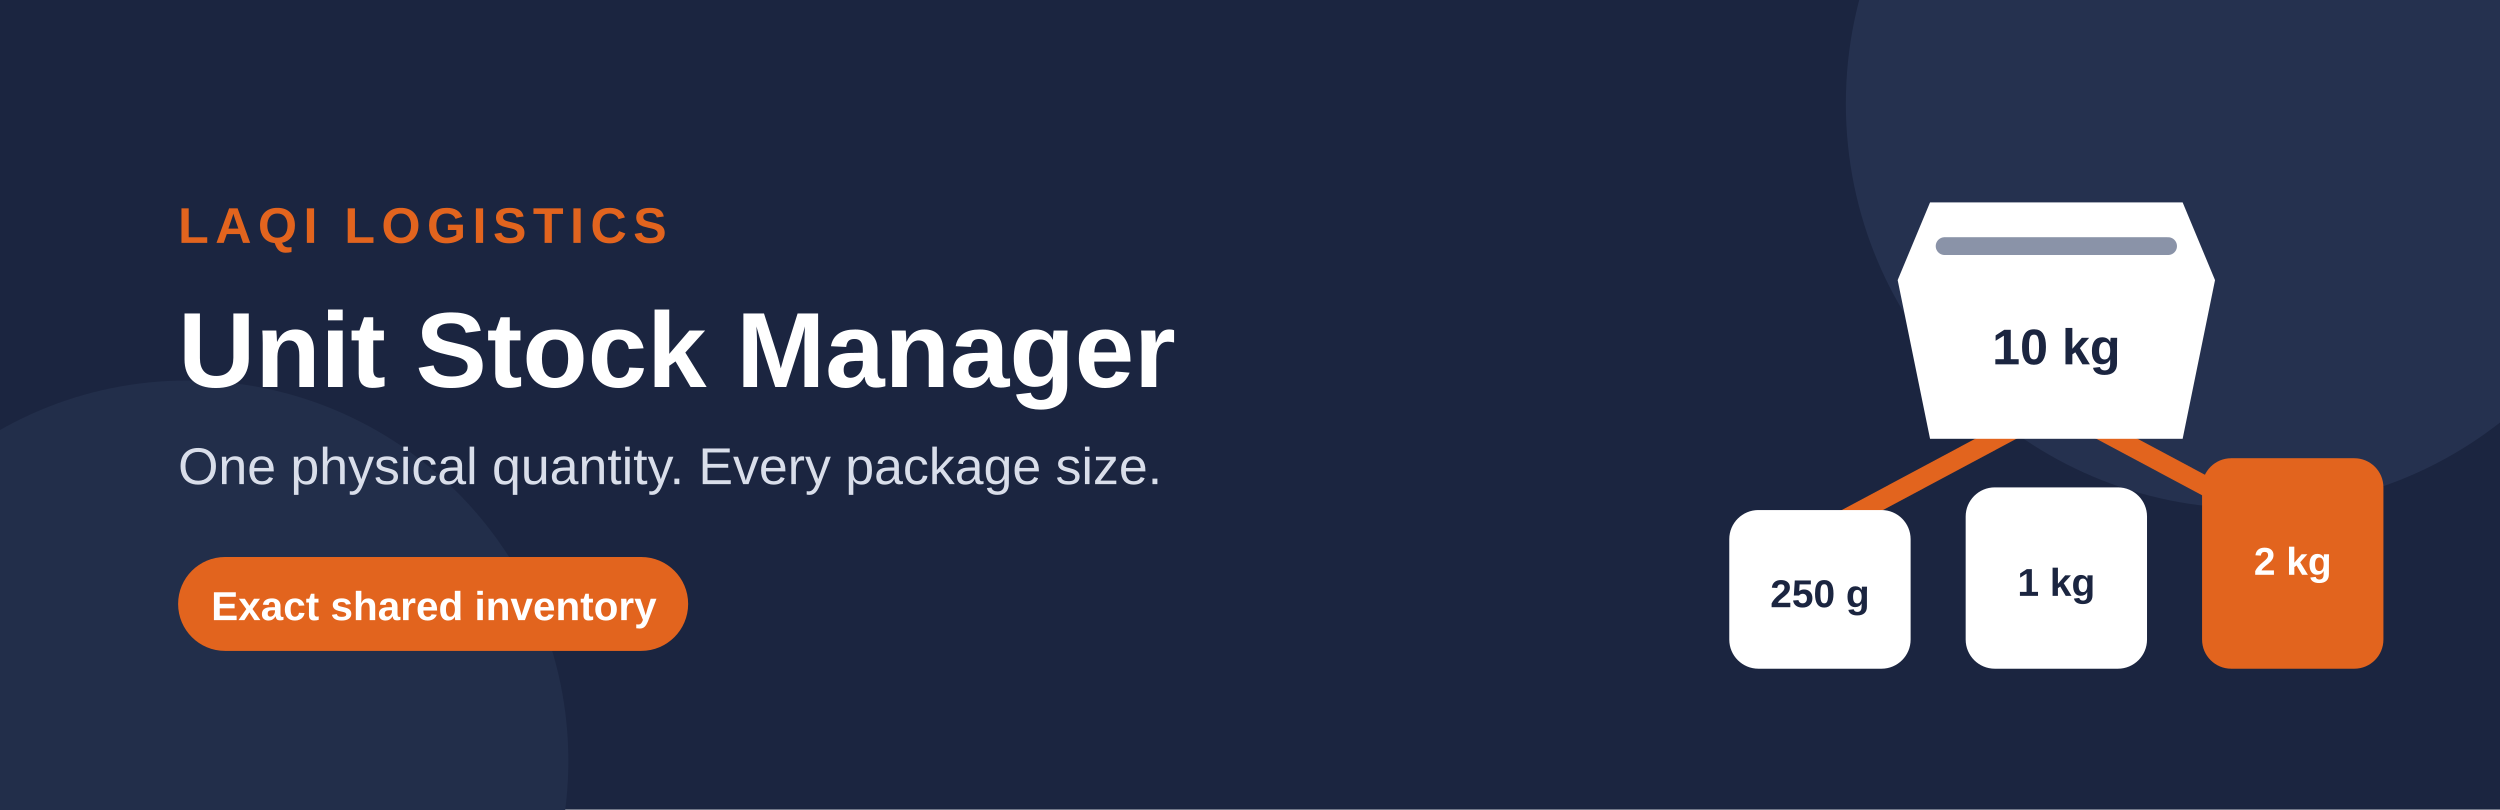
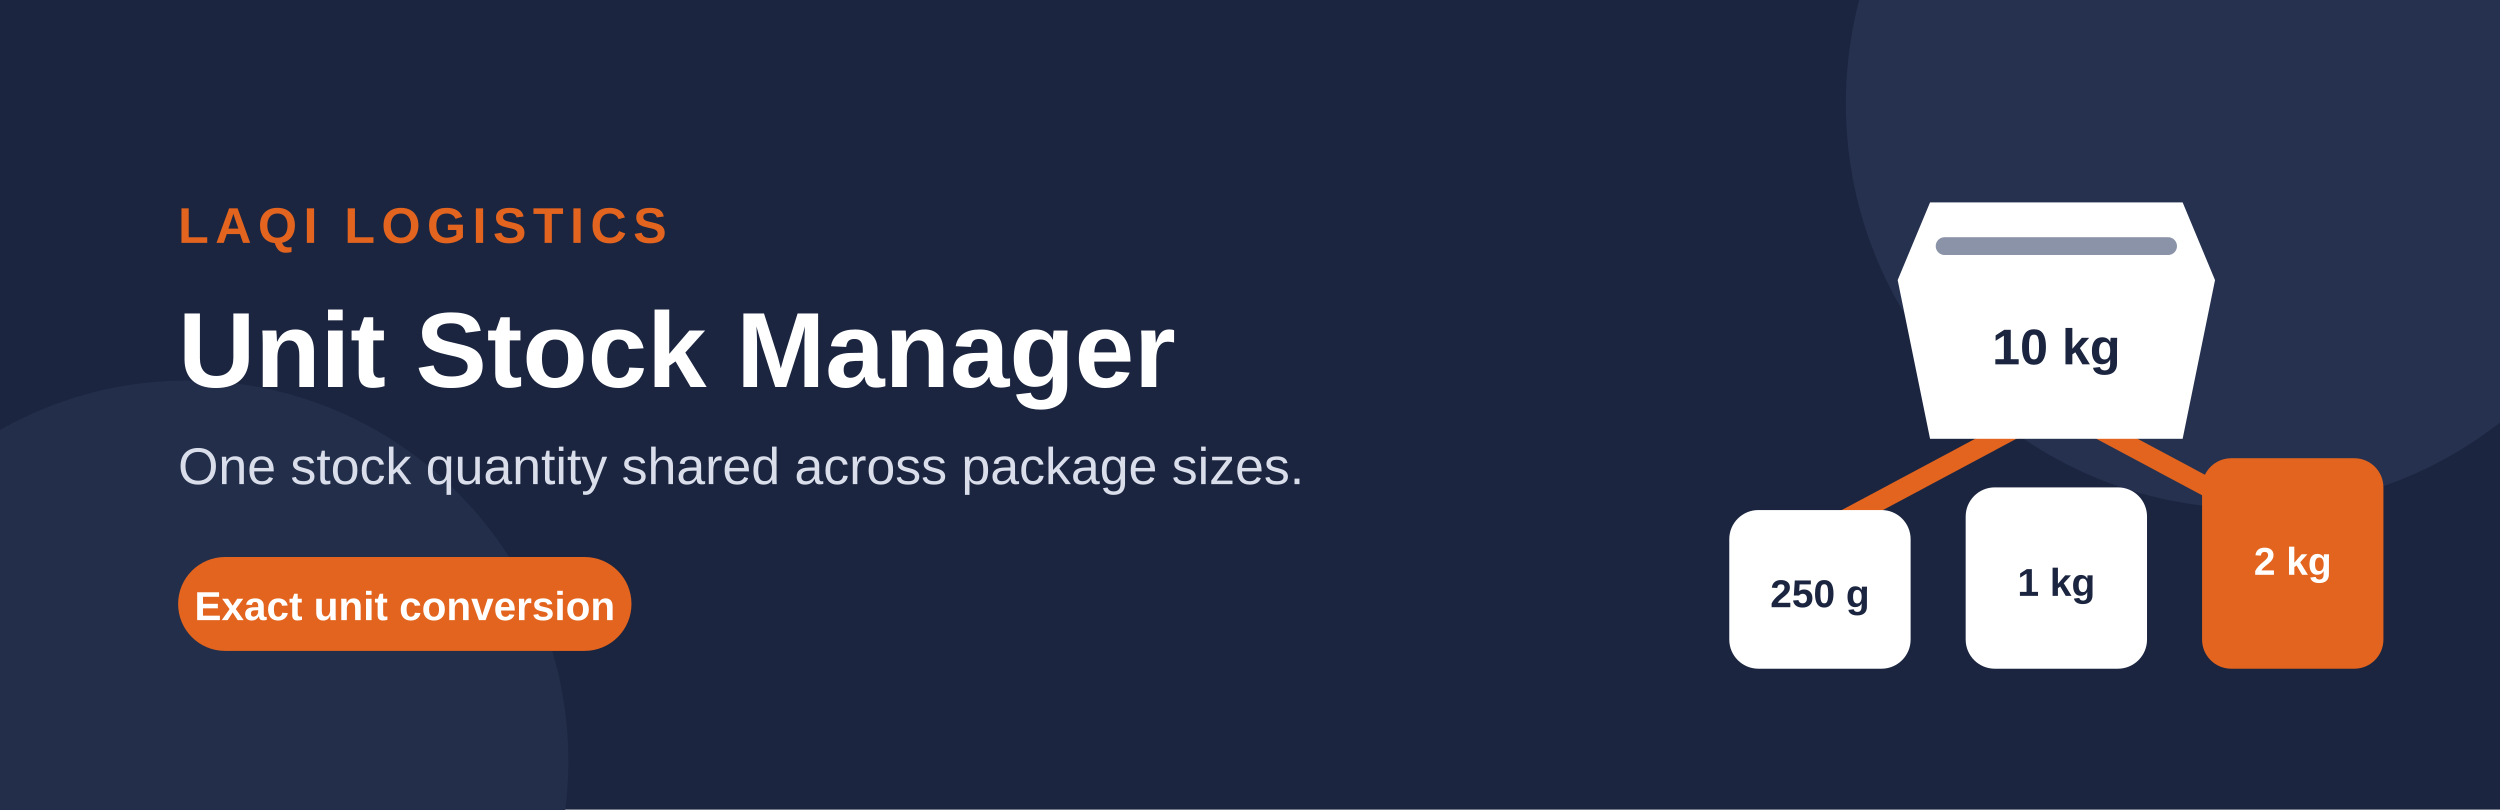
<svg xmlns="http://www.w3.org/2000/svg" viewBox="0 0 1544 500" role="img" aria-labelledby="title desc">
  <rect width="1544" height="500" fill="#1b2540" />
  <circle cx="1390" cy="64" r="250" fill="#25314f" />
  <circle cx="116" cy="470" r="235" fill="#222e4a" />
  <g transform="translate(110 92)">
    <text x="0" y="58" fill="#e2641e" font-family="Arial, sans-serif" font-size="31" font-weight="700" letter-spacing="4">LAQI LOGISTICS</text>
    <text x="0" y="147" fill="#ffffff" font-family="Arial, sans-serif" font-size="66" font-weight="700">Unit Stock Manager</text>
-     <text x="0" y="207" fill="#d9deea" font-family="Arial, sans-serif" font-size="32">One physical quantity. Every package size.</text>
-     <rect x="0" y="252" width="315" height="58" rx="29" fill="#e2641e" />
-     <text x="158" y="291" text-anchor="middle" fill="#ffffff" font-family="Arial, sans-serif" font-size="25" font-weight="700">Exact shared inventory</text>
+     <text x="0" y="207" fill="#d9deea" font-family="Arial, sans-serif" font-size="32">One stock quantity shared across package sizes.</text>
+     <rect x="0" y="252" width="280" height="58" rx="29" fill="#e2641e" />
+     <text x="140" y="291" text-anchor="middle" fill="#ffffff" font-family="Arial, sans-serif" font-size="25" font-weight="700">Exact unit conversion</text>
  </g>
  <g transform="translate(1050 95)">
    <path d="M220 78v78M220 156 74 234M220 156l146 78" fill="none" stroke="#e2641e" stroke-width="12" stroke-linecap="round" stroke-linejoin="round" />
    <path d="M142 30h156l20 48-20 98H142l-20-98z" fill="#ffffff" />
    <path d="M151 57h138" stroke="#8a93a8" stroke-width="11" stroke-linecap="round" />
    <text x="220" y="130" text-anchor="middle" fill="#1b2540" font-family="Arial, sans-serif" font-size="31" font-weight="700">10 kg</text>
    <rect x="18" y="220" width="112" height="98" rx="18" fill="#ffffff" />
    <rect x="164" y="206" width="112" height="112" rx="18" fill="#ffffff" />
    <rect x="310" y="188" width="112" height="130" rx="18" fill="#e2641e" />
    <text x="74" y="280" text-anchor="middle" fill="#1b2540" font-family="Arial, sans-serif" font-size="24" font-weight="700">250 g</text>
    <text x="220" y="273" text-anchor="middle" fill="#1b2540" font-family="Arial, sans-serif" font-size="24" font-weight="700">1 kg</text>
    <text x="366" y="260" text-anchor="middle" fill="#ffffff" font-family="Arial, sans-serif" font-size="24" font-weight="700">2 kg</text>
  </g>
</svg>
